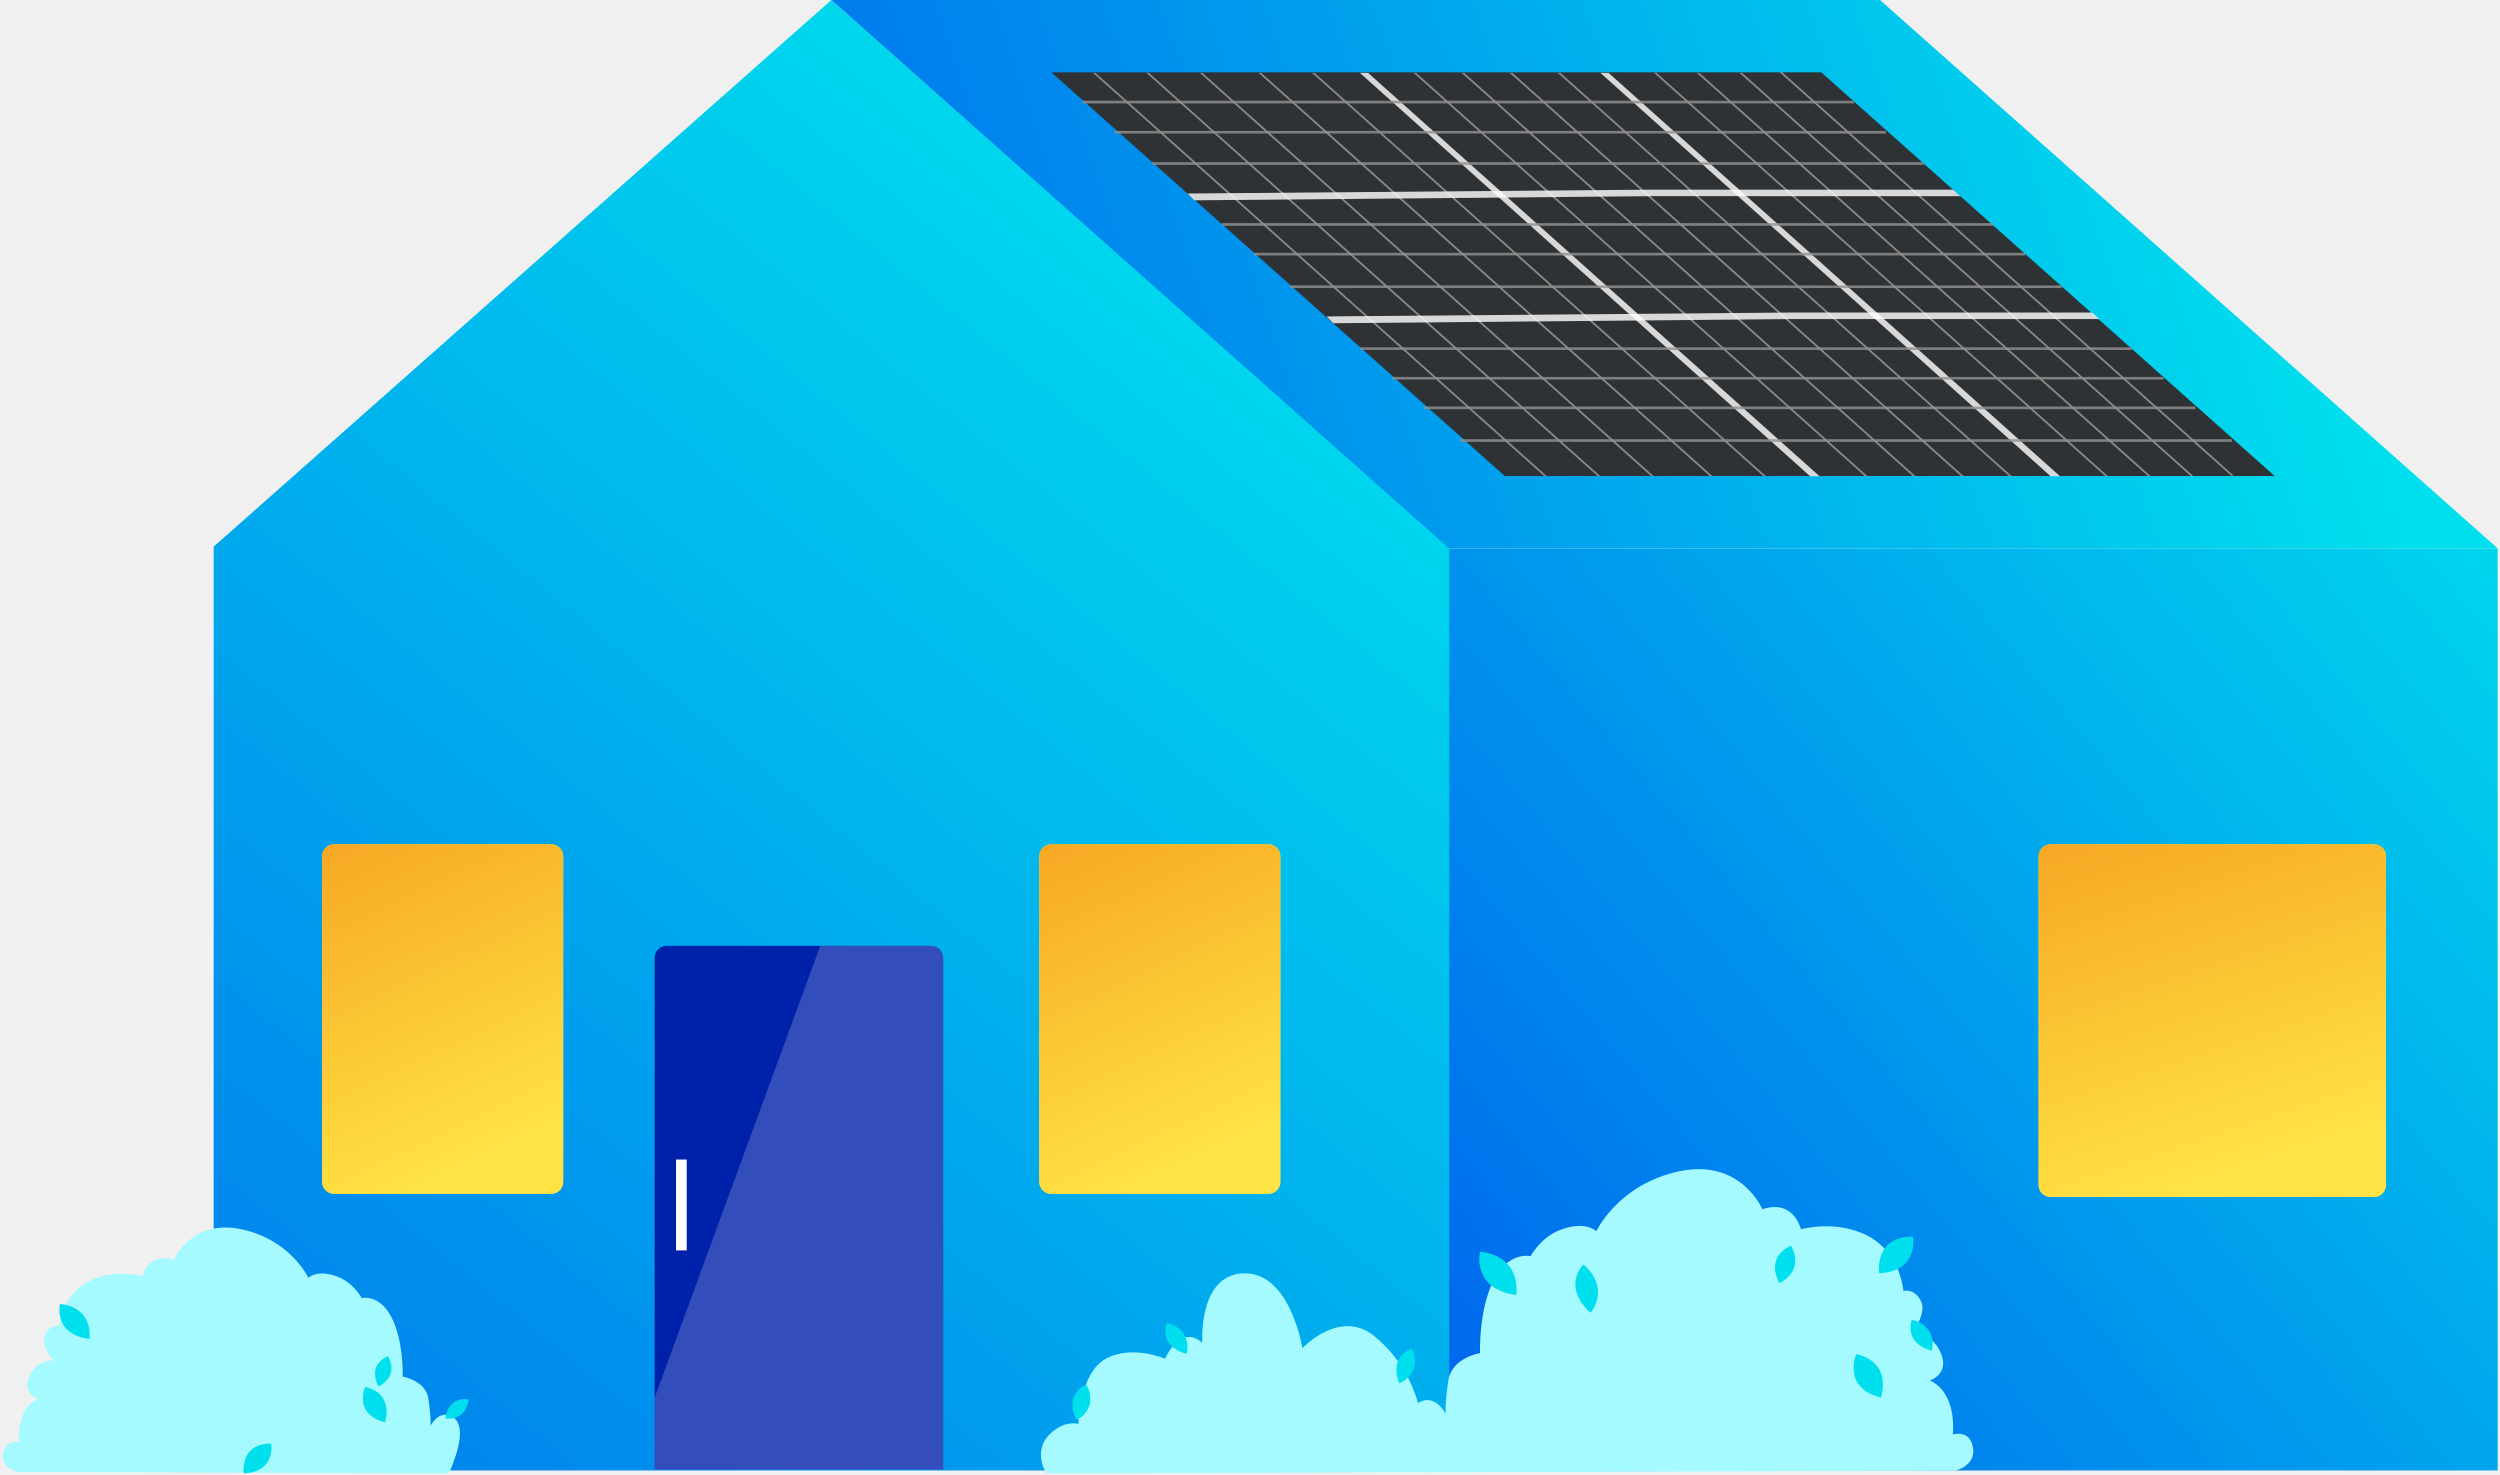
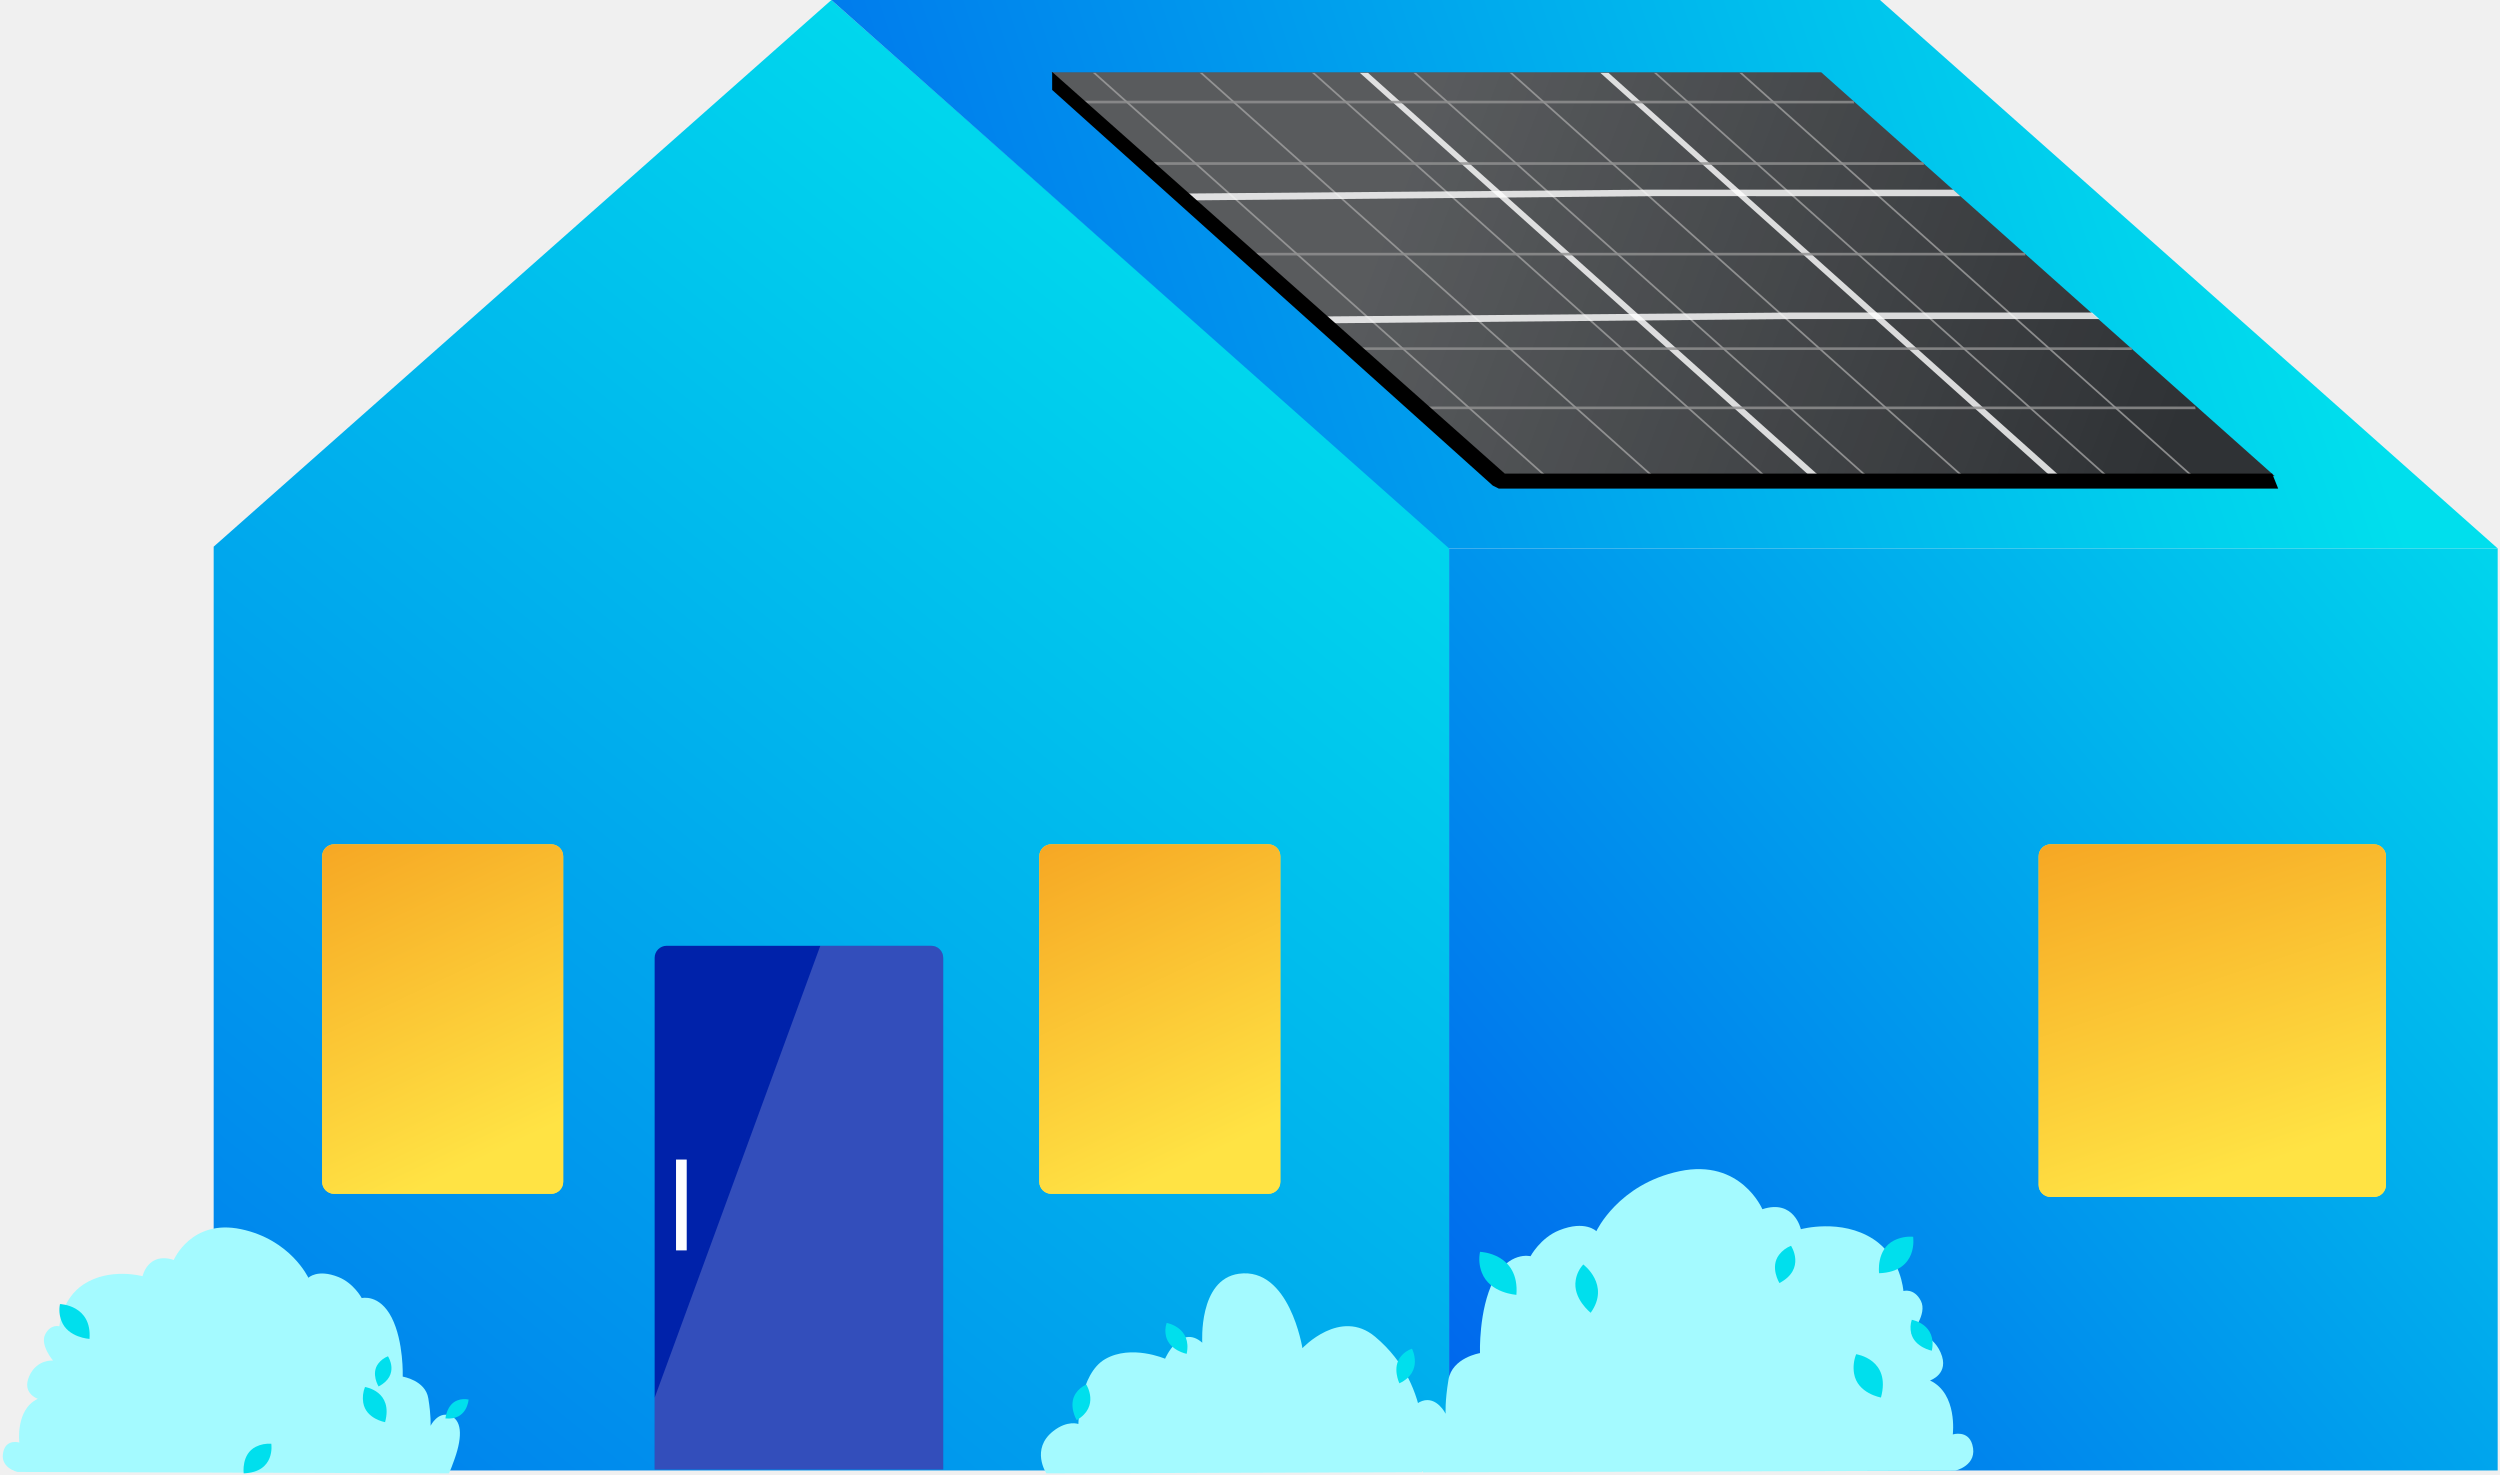
<svg xmlns="http://www.w3.org/2000/svg" width="417" height="246" viewBox="0 0 417 246" fill="none">
  <path d="M35.641 91.182L138.674 0L241.708 91.182V245.271H35.641V91.182Z" fill="url(#paint0_linear_485_1085)" />
  <rect x="241.707" y="91.477" width="174.906" height="153.797" fill="url(#paint1_linear_485_1085)" />
  <path d="M138.672 0H313.578L416.612 91.474H241.706L138.672 0Z" fill="url(#paint2_linear_485_1085)" />
  <path d="M175.363 12.062H303.775L379.421 79.412H251.008L175.363 12.062Z" fill="#2F3235" />
+   <path d="M175.363 12.062H303.775L379.421 79.412H251.008L175.363 12.062Z" fill="url(#paint3_linear_485_1085)" fill-opacity="0.2" />
  <path d="M109.195 159.758C109.195 158.653 110.091 157.758 111.195 157.758H155.326C156.43 157.758 157.326 158.653 157.326 159.758V245.106H109.195V159.758Z" fill="#0022AA" />
  <path d="M114.544 193.414H112.762V208.566H114.544V193.414Z" fill="white" />
  <rect x="53.734" y="140.828" width="40.208" height="58.302" rx="2" fill="#FFE344" />
-   <rect x="53.734" y="140.828" width="40.208" height="58.302" rx="2" fill="url(#paint3_linear_485_1085)" />
+   <rect x="53.734" y="140.828" width="40.208" height="58.302" rx="2" fill="url(#paint4_linear_485_1085)" />
  <rect x="173.352" y="140.828" width="40.208" height="58.302" rx="2" fill="#FFE344" />
-   <rect x="173.352" y="140.828" width="40.208" height="58.302" rx="2" fill="url(#paint4_linear_485_1085)" />
+   <rect x="173.352" y="140.828" width="40.208" height="58.302" rx="2" fill="url(#paint5_linear_485_1085)" />
  <rect x="340.043" y="140.828" width="57.935" height="58.826" rx="2" fill="#FFE344" />
-   <rect x="340.043" y="140.828" width="57.935" height="58.826" rx="2" fill="url(#paint5_linear_485_1085)" />
+   <rect x="340.043" y="140.828" width="57.935" height="58.826" rx="2" fill="url(#paint6_linear_485_1085)" />
  <path d="M74.872 245.752L2.924 245.52C2.924 245.52 -0.226 244.824 0.597 241.985C1.18 239.978 3.227 240.615 3.227 240.615C3.227 240.615 2.543 235.1 6.31 233.319C6.31 233.319 3.599 232.431 4.872 229.552C6.144 226.673 8.845 226.948 8.845 226.948C8.845 226.948 6.632 224.344 7.544 222.564C8.456 220.783 9.907 221.229 9.907 221.229C9.907 221.229 10.21 216.656 13.981 214.206C18.35 211.373 23.776 212.87 23.776 212.87C23.776 212.87 24.678 208.753 28.983 210.163C28.983 210.163 31.896 203.284 40.191 205.024C48.487 206.764 51.435 213.135 51.435 213.135C51.435 213.135 52.938 211.608 56.452 213.01C59.011 214.032 60.338 216.52 60.338 216.52C60.338 216.52 63.295 215.772 65.334 219.782C67.373 223.792 67.175 229.623 67.175 229.623C67.175 229.623 70.948 230.23 71.439 233.228C71.931 236.227 71.82 237.821 71.82 237.821C71.82 237.821 73.013 235.414 74.99 236.091C76.966 236.769 77.247 239.349 75.819 243.375C75.042 245.57 74.872 245.752 74.872 245.752Z" fill="#A4FAFF" />
  <path d="M237.239 245.566L174.529 245.756C174.529 245.756 171.867 241.709 175.674 238.715C178.051 236.843 179.874 237.521 179.874 237.521C179.874 237.521 180.019 229.167 184.36 226.687C188.701 224.206 194.335 226.638 194.335 226.638C194.335 226.638 196.884 220.75 200.54 223.965C200.54 223.965 199.86 213.396 206.649 212.461C215.09 211.3 217.243 224.872 217.243 224.872C217.243 224.872 223.56 218.1 229.366 222.962C239.545 231.488 237.241 244.06 237.241 244.06L237.239 245.566Z" fill="#A4FAFF" />
  <path d="M237.376 245.592L326.109 245.311C326.109 245.311 329.995 244.451 328.979 240.951C328.261 238.475 325.726 239.262 325.726 239.262C325.726 239.262 326.572 232.46 321.925 230.262C321.925 230.262 325.267 229.17 323.699 225.609C322.132 222.048 318.8 222.398 318.8 222.398C318.8 222.398 321.529 219.185 320.404 216.99C319.279 214.794 317.489 215.343 317.489 215.343C317.489 215.343 317.115 209.704 312.464 206.683C307.077 203.183 300.383 205.034 300.383 205.034C300.383 205.034 299.273 199.958 293.965 201.698C293.965 201.698 290.372 193.2 280.14 195.359C269.908 197.518 266.273 205.362 266.273 205.362C266.273 205.362 264.42 203.478 260.087 205.208C256.929 206.469 255.293 209.538 255.293 209.538C255.293 209.538 251.652 208.613 249.133 213.558C246.615 218.503 246.861 225.698 246.861 225.698C246.861 225.698 242.209 226.45 241.602 230.149C240.995 233.847 241.13 235.814 241.13 235.814C241.13 235.814 239.66 232.846 237.222 233.682C234.785 234.517 234.439 237.7 236.211 242.657C237.168 245.368 237.376 245.592 237.376 245.592Z" fill="#A4FAFF" />
-   <path d="M264.092 210.914C264.092 210.914 268.665 214.303 265.328 218.969C265.328 218.969 262.293 216.597 262.833 213.506C262.989 212.537 263.426 211.635 264.092 210.914V210.914Z" fill="url(#paint6_linear_485_1085)" />
-   <path d="M319.111 206.292C319.111 206.292 320.045 212.135 313.431 212.376C313.431 212.376 312.913 208.423 315.917 206.913C316.905 206.42 318.01 206.206 319.111 206.292V206.292Z" fill="url(#paint7_linear_485_1085)" />
-   <path d="M309.608 225.883C309.608 225.883 315.474 226.714 313.743 233.106C313.743 233.106 309.814 232.434 309.26 229.118C309.079 228.028 309.2 226.909 309.608 225.883V225.883Z" fill="url(#paint8_linear_485_1085)" />
-   <path d="M298.743 207.797C298.743 207.797 301.282 211.641 296.811 214.014C296.811 214.014 295.175 211.37 296.75 209.298C297.263 208.623 297.953 208.103 298.743 207.797V207.797Z" fill="url(#paint9_linear_485_1085)" />
-   <path d="M246.869 208.805C246.869 208.805 253.477 209.007 252.937 215.977C252.937 215.977 248.487 215.722 247.168 212.275C246.739 211.17 246.636 209.966 246.869 208.805V208.805Z" fill="url(#paint10_linear_485_1085)" />
-   <path d="M318.888 220.141C318.888 220.141 323.136 220.863 322.228 225.3C322.228 225.3 319.364 224.737 318.789 222.401C318.605 221.653 318.639 220.869 318.888 220.141V220.141Z" fill="url(#paint11_linear_485_1085)" />
-   <path d="M45.252 240.82C45.252 240.82 46.011 245.556 40.646 245.752C40.646 245.752 40.227 242.548 42.669 241.323C43.468 240.924 44.361 240.75 45.252 240.82V240.82Z" fill="url(#paint12_linear_485_1085)" />
-   <path d="M60.88 231.352C60.88 231.352 65.627 232.025 64.231 237.219C64.231 237.219 61.045 236.675 60.59 233.982C60.444 233.095 60.544 232.185 60.88 231.352V231.352Z" fill="url(#paint13_linear_485_1085)" />
-   <path d="M64.715 226.227C64.715 226.227 66.772 229.348 63.149 231.267C63.149 231.267 61.82 229.124 63.099 227.445C63.514 226.897 64.074 226.475 64.715 226.227V226.227Z" fill="url(#paint14_linear_485_1085)" />
-   <path d="M78.16 233.443C78.16 233.443 77.958 236.942 74.298 236.594C74.298 236.594 74.501 234.234 76.321 233.573C76.909 233.353 77.547 233.308 78.16 233.443V233.443Z" fill="url(#paint15_linear_485_1085)" />
-   <path d="M10.006 217.516C10.006 217.516 15.365 217.675 14.928 223.33C14.928 223.33 11.313 223.128 10.249 220.328C9.902 219.433 9.818 218.457 10.006 217.516Z" fill="url(#paint16_linear_485_1085)" />
-   <path d="M235.518 224.961C235.518 224.961 237.513 228.793 233.418 230.737C233.418 230.737 232.142 228.107 233.663 226.252C234.146 225.653 234.789 225.205 235.518 224.961V224.961Z" fill="url(#paint17_linear_485_1085)" />
-   <path d="M194.596 220.664C194.596 220.664 198.857 221.384 197.936 225.823C197.936 225.823 195.074 225.259 194.497 222.922C194.314 222.175 194.348 221.392 194.596 220.664V220.664Z" fill="url(#paint18_linear_485_1085)" />
-   <path d="M181.193 230.945C181.193 230.945 183.505 234.587 179.591 236.877C179.591 236.877 178.096 234.373 179.455 232.39C179.884 231.752 180.487 231.25 181.193 230.945V230.945Z" fill="url(#paint19_linear_485_1085)" />
+   <path d="M264.092 210.914C264.092 210.914 268.665 214.303 265.328 218.969C265.328 218.969 262.293 216.597 262.833 213.506C262.989 212.537 263.426 211.635 264.092 210.914Z" fill="url(#paint7_linear_485_1085)" />
+   <path d="M319.111 206.292C319.111 206.292 320.045 212.135 313.431 212.376C313.431 212.376 312.913 208.423 315.917 206.913C316.905 206.42 318.01 206.206 319.111 206.292Z" fill="url(#paint8_linear_485_1085)" />
+   <path d="M309.608 225.883C309.608 225.883 315.474 226.714 313.743 233.106C313.743 233.106 309.814 232.434 309.26 229.118C309.079 228.028 309.2 226.909 309.608 225.883Z" fill="url(#paint9_linear_485_1085)" />
+   <path d="M298.743 207.797C298.743 207.797 301.282 211.641 296.811 214.014C296.811 214.014 295.175 211.37 296.75 209.298C297.263 208.623 297.953 208.103 298.743 207.797Z" fill="url(#paint10_linear_485_1085)" />
+   <path d="M246.869 208.805C246.869 208.805 253.477 209.007 252.937 215.977C252.937 215.977 248.487 215.722 247.168 212.275C246.739 211.17 246.636 209.966 246.869 208.805Z" fill="url(#paint11_linear_485_1085)" />
+   <path d="M318.888 220.141C318.888 220.141 323.136 220.863 322.228 225.3C322.228 225.3 319.364 224.737 318.789 222.401C318.605 221.653 318.639 220.869 318.888 220.141Z" fill="url(#paint12_linear_485_1085)" />
+   <path d="M45.252 240.82C45.252 240.82 46.011 245.556 40.646 245.752C40.646 245.752 40.227 242.548 42.669 241.323C43.468 240.924 44.361 240.75 45.252 240.82Z" fill="url(#paint13_linear_485_1085)" />
+   <path d="M60.88 231.352C60.88 231.352 65.627 232.025 64.231 237.219C64.231 237.219 61.045 236.675 60.59 233.982C60.444 233.095 60.544 232.185 60.88 231.352Z" fill="url(#paint14_linear_485_1085)" />
+   <path d="M64.715 226.227C64.715 226.227 66.772 229.348 63.149 231.267C63.149 231.267 61.82 229.124 63.099 227.445C63.514 226.897 64.074 226.475 64.715 226.227Z" fill="url(#paint15_linear_485_1085)" />
+   <path d="M78.16 233.443C78.16 233.443 77.958 236.942 74.298 236.594C74.298 236.594 74.501 234.234 76.321 233.573C76.909 233.353 77.547 233.308 78.16 233.443Z" fill="url(#paint16_linear_485_1085)" />
+   <path d="M10.006 217.516C10.006 217.516 15.365 217.675 14.928 223.33C14.928 223.33 11.313 223.128 10.249 220.328C9.902 219.433 9.818 218.457 10.006 217.516Z" fill="url(#paint17_linear_485_1085)" />
+   <path d="M235.518 224.961C235.518 224.961 237.513 228.793 233.418 230.737C233.418 230.737 232.142 228.107 233.663 226.252C234.146 225.653 234.789 225.205 235.518 224.961Z" fill="url(#paint18_linear_485_1085)" />
+   <path d="M194.596 220.664C194.596 220.664 198.857 221.384 197.936 225.823C197.936 225.823 195.074 225.259 194.497 222.922C194.314 222.175 194.348 221.392 194.596 220.664Z" fill="url(#paint19_linear_485_1085)" />
+   <path d="M181.193 230.945C181.193 230.945 183.505 234.587 179.591 236.877C179.591 236.877 178.096 234.373 179.455 232.39C179.884 231.752 180.487 231.25 181.193 230.945Z" fill="url(#paint20_linear_485_1085)" />
  <g opacity="0.9">
-     <path opacity="0.9" d="M296.815 12.033L372.131 79.326L372.576 79.326L297.261 12.033L296.815 12.033Z" fill="#A0A0A0" />
-     <path opacity="0.9" d="M290.131 12.15L365.447 79.444L365.893 79.444L290.577 12.15L290.131 12.15Z" fill="#A0A0A0" />
-     <path opacity="0.9" d="M283.002 12.15L358.318 79.444L358.764 79.444L283.448 12.15L283.002 12.15Z" fill="#A0A0A0" />
+     <path opacity="0.9" d="M290.127 12.15L365.443 79.444L365.889 79.444L290.573 12.15L290.127 12.15Z" fill="#A0A0A0" />
    <path opacity="0.9" d="M275.87 12.15L351.185 79.444L351.631 79.444L276.315 12.15L275.87 12.15Z" fill="#A0A0A0" />
-     <path opacity="0.9" d="M266.934 12.149L342.04 79.442L343.612 79.442L268.297 12.149L266.934 12.149Z" fill="white" />
-     <path opacity="0.9" d="M259.827 12.15L335.142 79.444L335.588 79.444L260.272 12.15L259.827 12.15Z" fill="#A0A0A0" />
-     <path opacity="0.9" d="M251.807 12.15L327.123 79.444L327.569 79.444L252.253 12.15L251.807 12.15Z" fill="#A0A0A0" />
-     <path opacity="0.9" d="M243.784 12.15L319.099 79.444L319.545 79.444L244.229 12.15L243.784 12.15Z" fill="#A0A0A0" />
-     <path opacity="0.9" d="M235.764 12.15L311.08 79.444L311.526 79.444L236.21 12.15L235.764 12.15Z" fill="#A0A0A0" />
-     <path opacity="0.9" d="M226.824 12.149L301.931 79.442L303.503 79.442L228.187 12.149L226.824 12.149Z" fill="white" />
+     <path opacity="0.9" d="M266.93 12.149L342.036 79.442L343.608 79.442L268.293 12.149L266.93 12.149Z" fill="white" />
+     <path opacity="0.9" d="M251.803 12.15L327.119 79.444L327.565 79.444L252.249 12.15L251.803 12.15Z" fill="#A0A0A0" />
+     <path opacity="0.9" d="M235.76 12.15L311.076 79.444L311.522 79.444L236.206 12.15L235.76 12.15Z" fill="#A0A0A0" />
+     <path opacity="0.9" d="M226.82 12.149L301.927 79.442L303.499 79.442L228.183 12.149L226.82 12.149Z" fill="white" />
    <path opacity="0.9" d="M218.827 12.15L294.142 79.444L294.588 79.444L219.272 12.15L218.827 12.15Z" fill="#A0A0A0" />
-     <path opacity="0.9" d="M209.916 12.15L285.232 79.444L285.678 79.444L210.362 12.15L209.916 12.15Z" fill="#A0A0A0" />
-     <path opacity="0.9" d="M200.112 12.15L275.428 79.444L275.873 79.444L200.557 12.15L200.112 12.15Z" fill="#A0A0A0" />
-     <path opacity="0.9" d="M191.198 12.15L266.513 79.444L266.959 79.444L191.643 12.15L191.198 12.15Z" fill="#A0A0A0" />
-     <path opacity="0.9" d="M182.284 12.15L257.599 79.444L258.045 79.444L182.729 12.15L182.284 12.15Z" fill="#A0A0A0" />
+     <path opacity="0.9" d="M200.108 12.15L275.424 79.444L275.869 79.444L200.554 12.15L200.108 12.15Z" fill="#A0A0A0" />
+     <path opacity="0.9" d="M182.28 12.15L257.596 79.444L258.041 79.444L182.725 12.15L182.28 12.15Z" fill="#A0A0A0" />
  </g>
  <g opacity="0.9">
-     <path opacity="0.9" d="M180.505 16.805L180.581 17.245H257.874L309.27 17.25L309.244 17.107L309.192 16.81L257.795 16.805H180.505Z" fill="#919191" />
-     <path opacity="0.9" d="M314.613 22.282L263.217 22.276H211.879H211.823H185.931L185.852 21.836H211.745H211.802H263.141L314.536 21.841L314.613 22.282Z" fill="#919191" />
-     <path opacity="0.9" d="M320.918 27.5L269.522 27.495H218.187H218.127H192.238L192.16 27.055H218.049H218.11H269.444L320.839 27.06L320.918 27.5Z" fill="#919191" />
-     <path opacity="0.9" d="M198.092 32.279L199.219 33.415L275.824 32.719L326.996 32.724L325.784 31.633H275.426L198.092 32.279Z" fill="white" />
-     <path opacity="0.9" d="M226.85 57.93L226.93 58.37H304.209L355.602 58.375V58.354L355.527 57.93H304.132H226.85Z" fill="#919191" />
-     <path opacity="0.9" d="M203.782 37.219L203.859 37.659H281.135L332.531 37.664L332.454 37.224L281.059 37.219H203.782Z" fill="#919191" />
-     <path opacity="0.9" d="M232.169 62.867L232.246 63.307H309.522L360.918 63.313L360.841 62.873L309.446 62.867H232.169Z" fill="#919191" />
-     <path opacity="0.9" d="M209.098 42.164L209.175 42.61H337.844L337.766 42.164H209.098Z" fill="#919191" />
-     <path opacity="0.9" d="M237.485 67.812L237.562 68.258H366.23L366.153 67.812H237.485Z" fill="#919191" />
-     <path opacity="0.9" d="M215.171 47.609L215.249 48.05H292.519L343.914 48.055L343.837 47.615L292.441 47.609H215.171Z" fill="#919191" />
-     <path opacity="0.9" d="M243.557 73.258L243.636 73.698H320.906L372.301 73.704L372.223 73.263L320.828 73.258H243.557Z" fill="#919191" />
-     <path opacity="0.9" d="M221.268 52.779L222.395 53.915L299 53.219L350.172 53.224L348.96 52.133H298.602L221.268 52.779Z" fill="white" />
+     <path opacity="0.9" d="M180.501 16.805L180.577 17.245H257.87L309.266 17.25L309.24 17.107L309.188 16.81L257.791 16.805H180.501Z" fill="#919191" />
+     <path opacity="0.9" d="M320.914 27.5L269.518 27.495H218.183H218.123H192.234L192.157 27.055H218.045H218.106H269.44L320.836 27.06L320.914 27.5Z" fill="#919191" />
+     <path opacity="0.9" d="M198.088 32.279L199.215 33.415L275.82 32.719L326.992 32.724L325.781 31.633H275.422L198.088 32.279Z" fill="white" />
+     <path opacity="0.9" d="M226.846 57.93L226.926 58.37H304.205L355.598 58.375V58.354L355.523 57.93H304.128H226.846Z" fill="#919191" />
+     <path opacity="0.9" d="M209.094 42.164L209.171 42.61H337.84L337.762 42.164H209.094Z" fill="#919191" />
+     <path opacity="0.9" d="M237.481 67.812L237.558 68.258H366.227L366.149 67.812H237.481Z" fill="#919191" />
+     <path opacity="0.9" d="M221.264 52.779L222.391 53.915L298.996 53.219L350.168 53.224L348.956 52.133H298.598L221.264 52.779Z" fill="white" />
  </g>
  <path opacity="0.2" d="M109.195 233.147L136.826 157.758H155.326C156.43 157.758 157.326 158.653 157.326 159.758V245.106H109.195V233.147Z" fill="white" />
+   <path d="M175.5 15V12L251 79H379L380 81.5H250L249 81L175.5 15Z" fill="black" />
  <defs>
    <linearGradient id="paint0_linear_485_1085" x1="216.578" y1="34.68" x2="-90.01" y2="409.12" gradientUnits="userSpaceOnUse">
      <stop stop-color="#00DFED" />
      <stop offset="1" stop-color="#0034ED" />
    </linearGradient>
    <linearGradient id="paint1_linear_485_1085" x1="447.775" y1="98.01" x2="179.887" y2="320.664" gradientUnits="userSpaceOnUse">
      <stop stop-color="#00DFED" />
      <stop offset="1" stop-color="#0034ED" />
    </linearGradient>
    <linearGradient id="paint2_linear_485_1085" x1="370.875" y1="2.12754e-06" x2="11.01" y2="122.635" gradientUnits="userSpaceOnUse">
      <stop stop-color="#00DFED" />
      <stop offset="1" stop-color="#0034ED" />
    </linearGradient>
-     <linearGradient id="paint3_linear_485_1085" x1="81.415" y1="201.995" x2="52.295" y2="140.338" gradientUnits="userSpaceOnUse">
+     <linearGradient id="paint3_linear_485_1085" x1="363" y1="72" x2="236" y2="23.5" gradientUnits="userSpaceOnUse">
+       <stop stop-color="white" stop-opacity="0" />
+       <stop offset="1" stop-color="white" />
+     </linearGradient>
+     <linearGradient id="paint4_linear_485_1085" x1="81.415" y1="201.995" x2="52.295" y2="140.338" gradientUnits="userSpaceOnUse">
      <stop offset="0.12" stop-color="#FFE344" />
      <stop offset="1" stop-color="#F6A623" />
    </linearGradient>
-     <linearGradient id="paint4_linear_485_1085" x1="201.032" y1="201.995" x2="171.913" y2="140.338" gradientUnits="userSpaceOnUse">
+     <linearGradient id="paint5_linear_485_1085" x1="201.032" y1="201.995" x2="171.913" y2="140.338" gradientUnits="userSpaceOnUse">
      <stop offset="0.12" stop-color="#FFE344" />
      <stop offset="1" stop-color="#F6A623" />
    </linearGradient>
-     <linearGradient id="paint5_linear_485_1085" x1="379.926" y1="202.544" x2="357.244" y2="133.96" gradientUnits="userSpaceOnUse">
+     <linearGradient id="paint6_linear_485_1085" x1="379.926" y1="202.544" x2="357.244" y2="133.96" gradientUnits="userSpaceOnUse">
      <stop offset="0.12" stop-color="#FFE344" />
      <stop offset="1" stop-color="#F6A623" />
    </linearGradient>
-     <linearGradient id="paint6_linear_485_1085" x1="-3250.43" y1="11627.7" x2="-1854.72" y2="13145.6" gradientUnits="userSpaceOnUse">
+     <linearGradient id="paint7_linear_485_1085" x1="-3250.43" y1="11627.7" x2="-1854.72" y2="13145.6" gradientUnits="userSpaceOnUse">
      <stop offset="0.24" stop-color="#00DFED" />
      <stop offset="1" stop-color="#CCF9FB" />
    </linearGradient>
-     <linearGradient id="paint7_linear_485_1085" x1="-3746.63" y1="8264.08" x2="-2944.3" y2="10019.9" gradientUnits="userSpaceOnUse">
+     <linearGradient id="paint8_linear_485_1085" x1="-3746.63" y1="8264.08" x2="-2944.3" y2="10019.9" gradientUnits="userSpaceOnUse">
      <stop offset="0.24" stop-color="#00DFED" />
      <stop offset="1" stop-color="#CCF9FB" />
    </linearGradient>
-     <linearGradient id="paint8_linear_485_1085" x1="-3405.34" y1="9936.29" x2="-2266.43" y2="11721.9" gradientUnits="userSpaceOnUse">
+     <linearGradient id="paint9_linear_485_1085" x1="-3405.34" y1="9936.29" x2="-2266.43" y2="11721.9" gradientUnits="userSpaceOnUse">
      <stop offset="0.24" stop-color="#00DFED" />
      <stop offset="1" stop-color="#CCF9FB" />
    </linearGradient>
-     <linearGradient id="paint9_linear_485_1085" x1="-2368.64" y1="8631.36" x2="-1316.9" y2="9963.12" gradientUnits="userSpaceOnUse">
+     <linearGradient id="paint10_linear_485_1085" x1="-2368.64" y1="8631.36" x2="-1316.9" y2="9963.12" gradientUnits="userSpaceOnUse">
      <stop offset="0.24" stop-color="#00DFED" />
      <stop offset="1" stop-color="#CCF9FB" />
    </linearGradient>
-     <linearGradient id="paint10_linear_485_1085" x1="-5895.92" y1="10552.8" x2="-4901.49" y2="12552.8" gradientUnits="userSpaceOnUse">
+     <linearGradient id="paint11_linear_485_1085" x1="-5895.92" y1="10552.8" x2="-4901.49" y2="12552.8" gradientUnits="userSpaceOnUse">
      <stop offset="0.24" stop-color="#00DFED" />
      <stop offset="1" stop-color="#CCF9FB" />
    </linearGradient>
-     <linearGradient id="paint11_linear_485_1085" x1="-2301.18" y1="7046.54" x2="-1507.04" y2="8361.05" gradientUnits="userSpaceOnUse">
+     <linearGradient id="paint12_linear_485_1085" x1="-2301.18" y1="7046.54" x2="-1507.04" y2="8361.05" gradientUnits="userSpaceOnUse">
      <stop offset="0.24" stop-color="#00DFED" />
      <stop offset="1" stop-color="#CCF9FB" />
    </linearGradient>
-     <linearGradient id="paint12_linear_485_1085" x1="-6933.9" y1="7984.01" x2="-8806.92" y2="8719.45" gradientUnits="userSpaceOnUse">
+     <linearGradient id="paint13_linear_485_1085" x1="-6933.9" y1="7984.01" x2="-8806.92" y2="8719.45" gradientUnits="userSpaceOnUse">
      <stop offset="0.24" stop-color="#00DFED" />
      <stop offset="1" stop-color="#CCF9FB" />
    </linearGradient>
-     <linearGradient id="paint13_linear_485_1085" x1="-5863.52" y1="9394.37" x2="-7563.78" y2="9872.09" gradientUnits="userSpaceOnUse">
+     <linearGradient id="paint14_linear_485_1085" x1="-5863.52" y1="9394.37" x2="-7563.78" y2="9872.09" gradientUnits="userSpaceOnUse">
      <stop offset="0.24" stop-color="#00DFED" />
      <stop offset="1" stop-color="#CCF9FB" />
    </linearGradient>
-     <linearGradient id="paint14_linear_485_1085" x1="-4077.1" y1="7991.51" x2="-5289.02" y2="8266.92" gradientUnits="userSpaceOnUse">
+     <linearGradient id="paint15_linear_485_1085" x1="-4077.1" y1="7991.51" x2="-5289.02" y2="8266.92" gradientUnits="userSpaceOnUse">
      <stop offset="0.24" stop-color="#00DFED" />
      <stop offset="1" stop-color="#CCF9FB" />
    </linearGradient>
-     <linearGradient id="paint15_linear_485_1085" x1="-5654.77" y1="5397.31" x2="-7091.45" y2="6107.26" gradientUnits="userSpaceOnUse">
+     <linearGradient id="paint16_linear_485_1085" x1="-5654.77" y1="5397.31" x2="-7091.45" y2="6107.26" gradientUnits="userSpaceOnUse">
      <stop offset="0.24" stop-color="#00DFED" />
      <stop offset="1" stop-color="#CCF9FB" />
    </linearGradient>
-     <linearGradient id="paint16_linear_485_1085" x1="-7838" y1="8448.14" x2="-9904.13" y2="9193.79" gradientUnits="userSpaceOnUse">
+     <linearGradient id="paint17_linear_485_1085" x1="-7838" y1="8448.14" x2="-9904.13" y2="9193.79" gradientUnits="userSpaceOnUse">
      <stop offset="0.24" stop-color="#00DFED" />
      <stop offset="1" stop-color="#CCF9FB" />
    </linearGradient>
-     <linearGradient id="paint17_linear_485_1085" x1="-2892.64" y1="10345.7" x2="-2747.18" y2="9995.92" gradientUnits="userSpaceOnUse">
+     <linearGradient id="paint18_linear_485_1085" x1="-2892.64" y1="10345.7" x2="-2747.18" y2="9995.92" gradientUnits="userSpaceOnUse">
      <stop offset="0.6" stop-color="#00DFED" />
    </linearGradient>
-     <linearGradient id="paint18_linear_485_1085" x1="-4218.12" y1="9048.4" x2="-4114.12" y2="8714.32" gradientUnits="userSpaceOnUse">
+     <linearGradient id="paint19_linear_485_1085" x1="-4218.12" y1="9048.4" x2="-4114.12" y2="8714.32" gradientUnits="userSpaceOnUse">
      <stop offset="0.24" stop-color="#00DFED" />
    </linearGradient>
-     <linearGradient id="paint19_linear_485_1085" x1="-3587.49" y1="10297.1" x2="-3431.85" y2="9944.44" gradientUnits="userSpaceOnUse">
+     <linearGradient id="paint20_linear_485_1085" x1="-3587.49" y1="10297.1" x2="-3431.85" y2="9944.44" gradientUnits="userSpaceOnUse">
      <stop offset="0.24" stop-color="#00DFED" />
    </linearGradient>
  </defs>
</svg>
